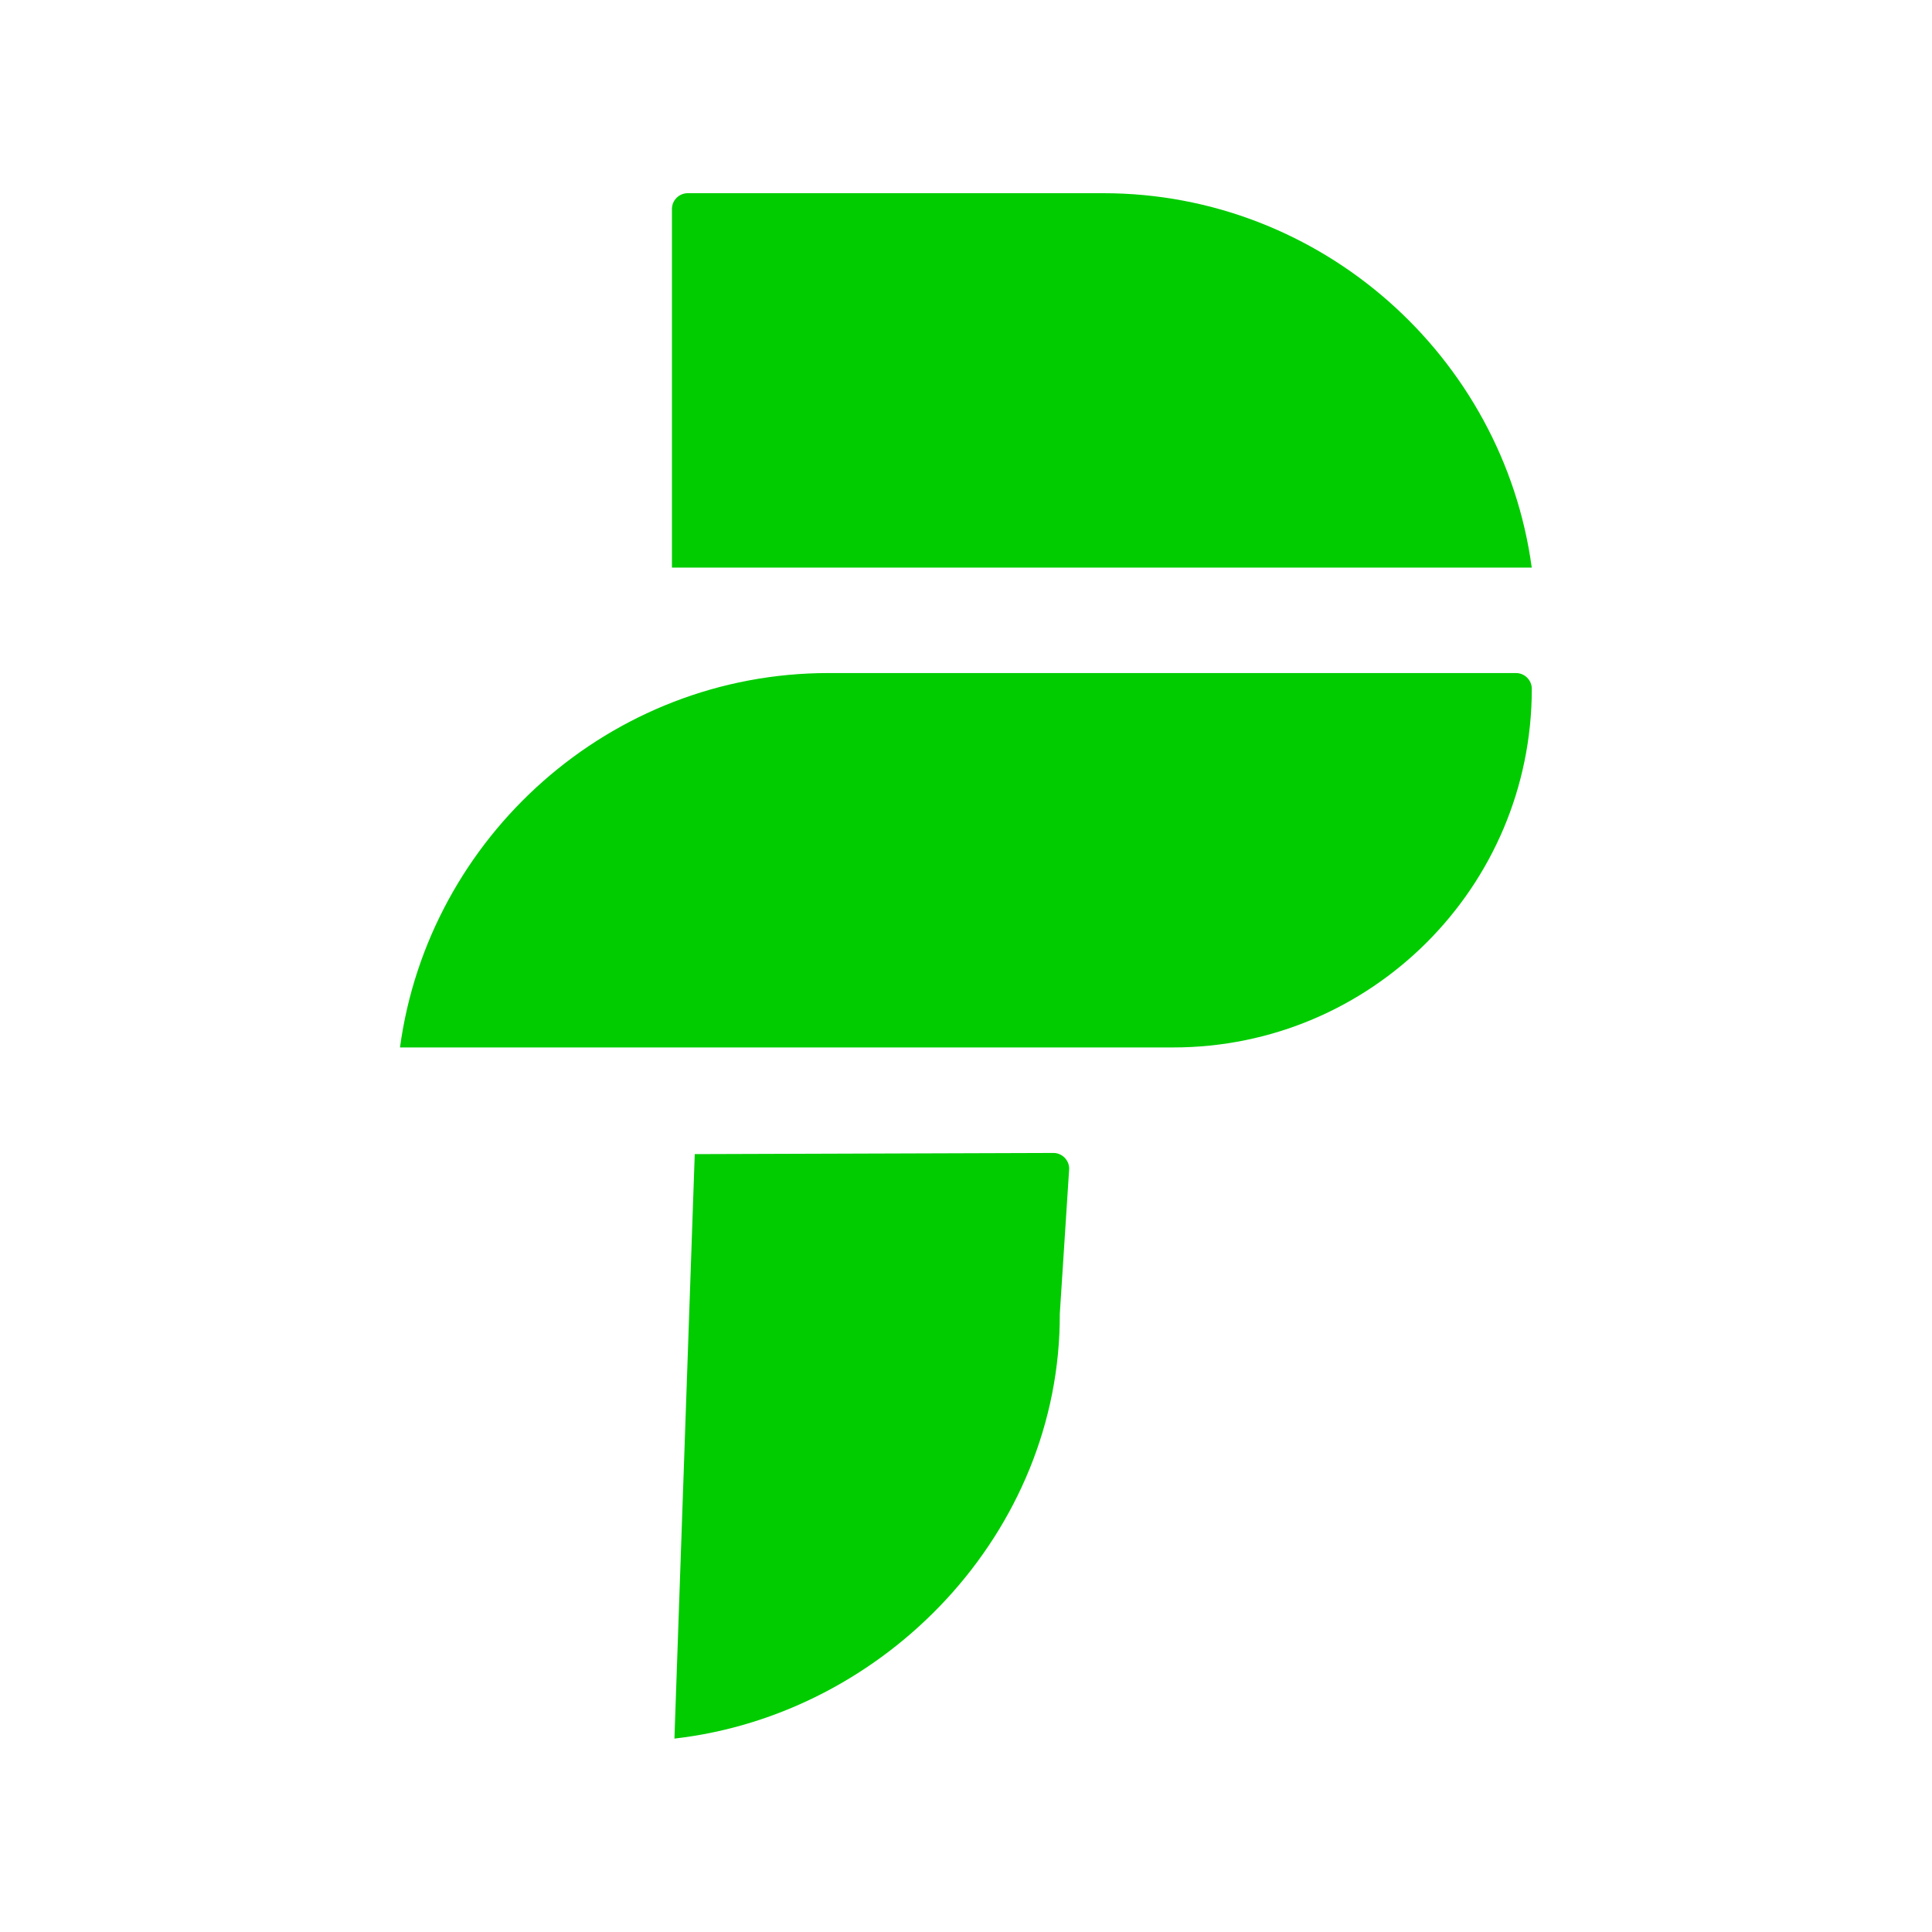
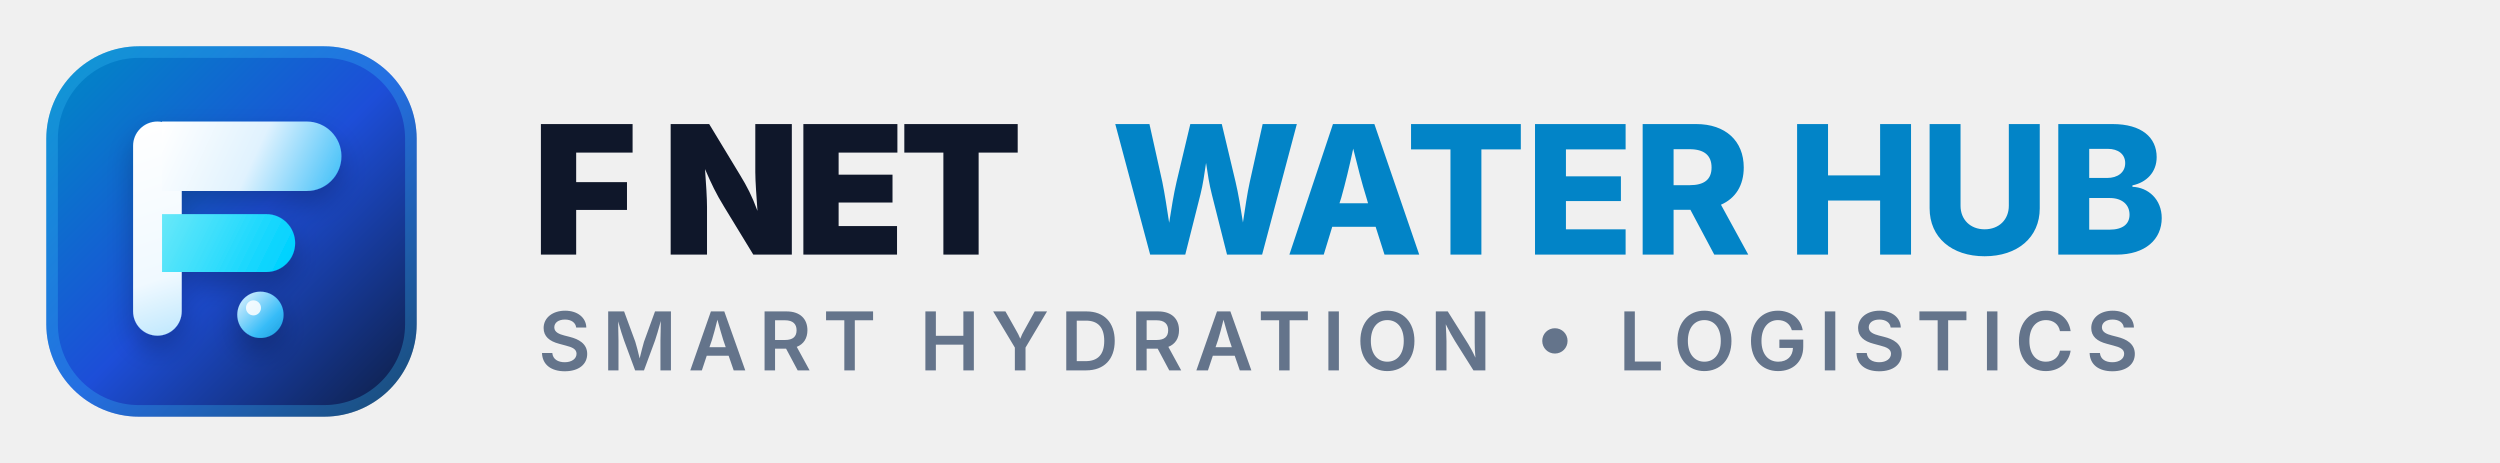
- <svg xmlns="http://www.w3.org/2000/svg" width="2000" zoomAndPan="magnify" viewBox="0 0 1500 1500" height="2000" preserveAspectRatio="xMidYMid meet" version="1.0">
+ <svg xmlns="http://www.w3.org/2000/svg" width="216" height="40" viewBox="0 0 216 40" fill="none">
  <defs>
-     <clipPath id="0cd66cdf93">
-       <path d="M 310.5 150 L 1189.5 150 L 1189.5 1350 L 310.5 1350 Z M 310.5 150 " clip-rule="nonzero" />
-     </clipPath>
+     <linearGradient id="fnH_light" x1="0" y1="4" x2="32" y2="36" gradientUnits="userSpaceOnUse">
+       <stop offset="0%" stop-color="#0284C7" />
+       <stop offset="45%" stop-color="#1D4ED8" />
+       <stop offset="100%" stop-color="#0B1528" />
+     </linearGradient>
+     <linearGradient id="fnHSpine_light" x1="7" y1="7" x2="13" y2="25" gradientUnits="userSpaceOnUse">
+       <stop offset="0%" stop-color="#FFFFFF" />
+       <stop offset="70%" stop-color="#F0F9FF" />
+       <stop offset="100%" stop-color="#BAE6FD" />
+     </linearGradient>
+     <linearGradient id="fnHTop_light" x1="10" y1="7" x2="25" y2="14" gradientUnits="userSpaceOnUse">
+       <stop offset="0%" stop-color="#FFFFFF" />
+       <stop offset="50%" stop-color="#E0F2FE" />
+       <stop offset="100%" stop-color="#38BDF8" />
+     </linearGradient>
+     <linearGradient id="fnHMid_light" x1="10" y1="15" x2="20" y2="20" gradientUnits="userSpaceOnUse">
+       <stop offset="0%" stop-color="#67E8F9" />
+       <stop offset="100%" stop-color="#00D2FF" />
+     </linearGradient>
+     <linearGradient id="fnHPearl_light" x1="17" y1="21" x2="22" y2="26" gradientUnits="userSpaceOnUse">
+       <stop offset="0%" stop-color="#E0F2FE" />
+       <stop offset="50%" stop-color="#38BDF8" />
+       <stop offset="100%" stop-color="#0284C7" />
+     </linearGradient>
+     <filter id="fnHShadow_light" x="-15%" y="-15%" width="130%" height="130%">
+       <feDropShadow dx="0" dy="1.2" stdDeviation="1.2" flood-color="#000000" flood-opacity="0.25" />
+     </filter>
  </defs>
-   <rect x="-150" width="1800" fill="#ffffff" y="-150" height="1800" fill-opacity="1" />
-   <rect x="-150" width="1800" fill="#ffffff" y="-150" height="1800" fill-opacity="1" />
-   <g clip-path="url(#0cd66cdf93)">
-     <path fill="#00cc00" d="M 1189.246 440.676 L 521.691 440.676 L 521.691 162.266 C 521.691 155.516 527.207 150 533.957 150 L 856.578 150 C 1025.98 150 1167.098 277.121 1189.246 440.676 Z M 822.824 1020.051 L 830.109 907.379 C 830.07 900.629 824.551 895.113 817.801 895.152 L 539.395 896.059 L 523.625 1349.836 C 687.633 1331.105 823.398 1189.449 822.824 1020.051 Z M 310.551 813.23 L 910.879 813.23 C 1064.633 813.23 1189.285 688.578 1189.285 534.824 C 1189.285 528.07 1183.77 522.555 1177.02 522.555 L 643.215 522.555 C 473.816 522.555 332.738 649.676 310.551 813.23 Z M 310.551 813.23 " fill-opacity="1" fill-rule="nonzero" />
+   <g transform="translate(4, 4)">
+     <rect width="32" height="32" rx="8" fill="url(#fnH_light)" />
+     <rect x="0.5" y="0.5" width="31" height="31" rx="7.5" stroke="#38BDF8" stroke-opacity="0.3" stroke-width="1" />
+     <g filter="url(#fnHShadow_light)">
+       <rect x="7.5" y="6.5" width="4.2" height="18.5" rx="2.1" fill="url(#fnHSpine_light)" />
+       <path d="M10 6.5            H 22.5            C 24.157 6.5 25.5 7.843 25.5 9.5            C 25.5 11.157 24.157 12.5 22.5 12.5            H 10            V 6.5 Z" fill="url(#fnHTop_light)" />
+       <path d="M10 14.5            H 19            C 20.381 14.5 21.5 15.619 21.5 17            C 21.5 18.381 20.381 19.5 19 19.5            H 10            V 14.5 Z" fill="url(#fnHMid_light)" />
+       <circle cx="18.5" cy="23.2" r="2" fill="url(#fnHPearl_light)" />
+       <circle cx="17.9" cy="22.6" r="0.65" fill="#FFFFFF" opacity="0.85" />
+     </g>
  </g>
+   <text x="46" y="22" font-family="system-ui, -apple-system, 'Inter', 'Segoe UI', Roboto, sans-serif" font-weight="900" font-size="15.5" letter-spacing="-0.03em" fill="#0F172A">F NET</text>
+   <text x="96" y="22" font-family="system-ui, -apple-system, 'Inter', 'Segoe UI', Roboto, sans-serif" font-weight="800" font-size="15.5" letter-spacing="-0.01em" fill="#0284C7">WATER HUB</text>
+   <text x="46.5" y="32" font-family="system-ui, -apple-system, 'Inter', 'Segoe UI', Roboto, sans-serif" font-weight="600" font-size="7" letter-spacing="0.14em" fill="#64748B">SMART HYDRATION • LOGISTICS</text>
</svg>
